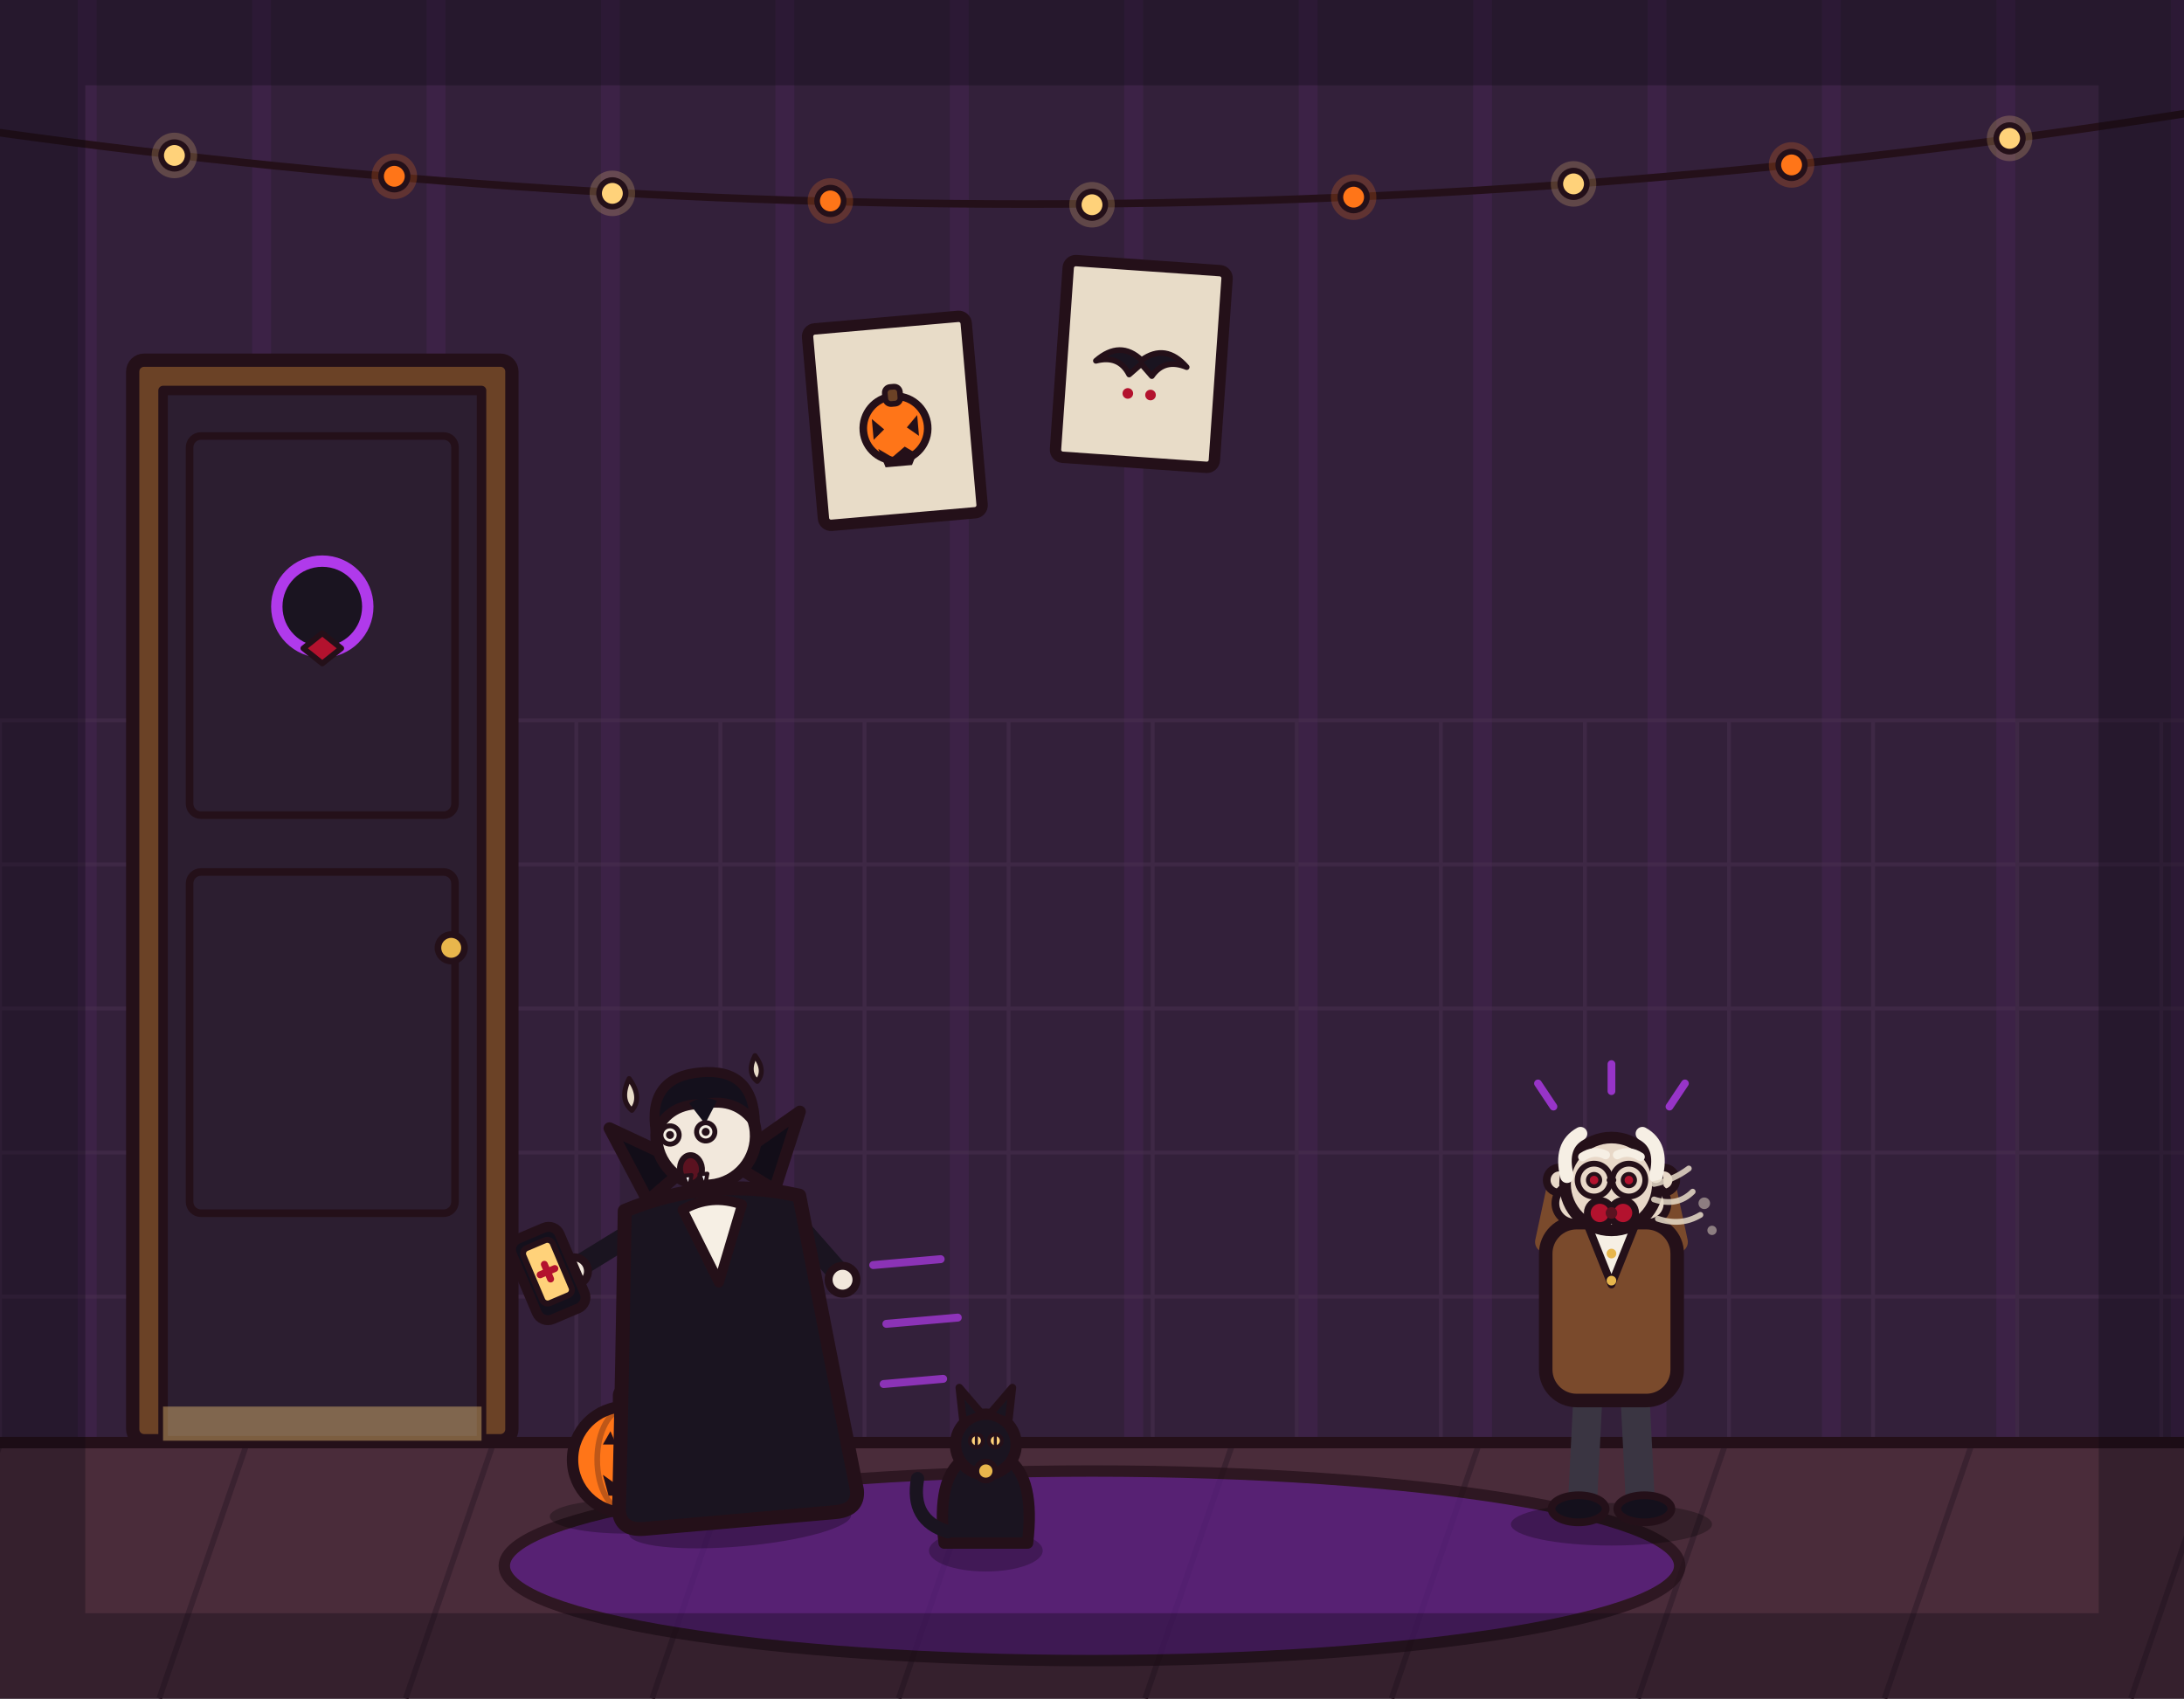
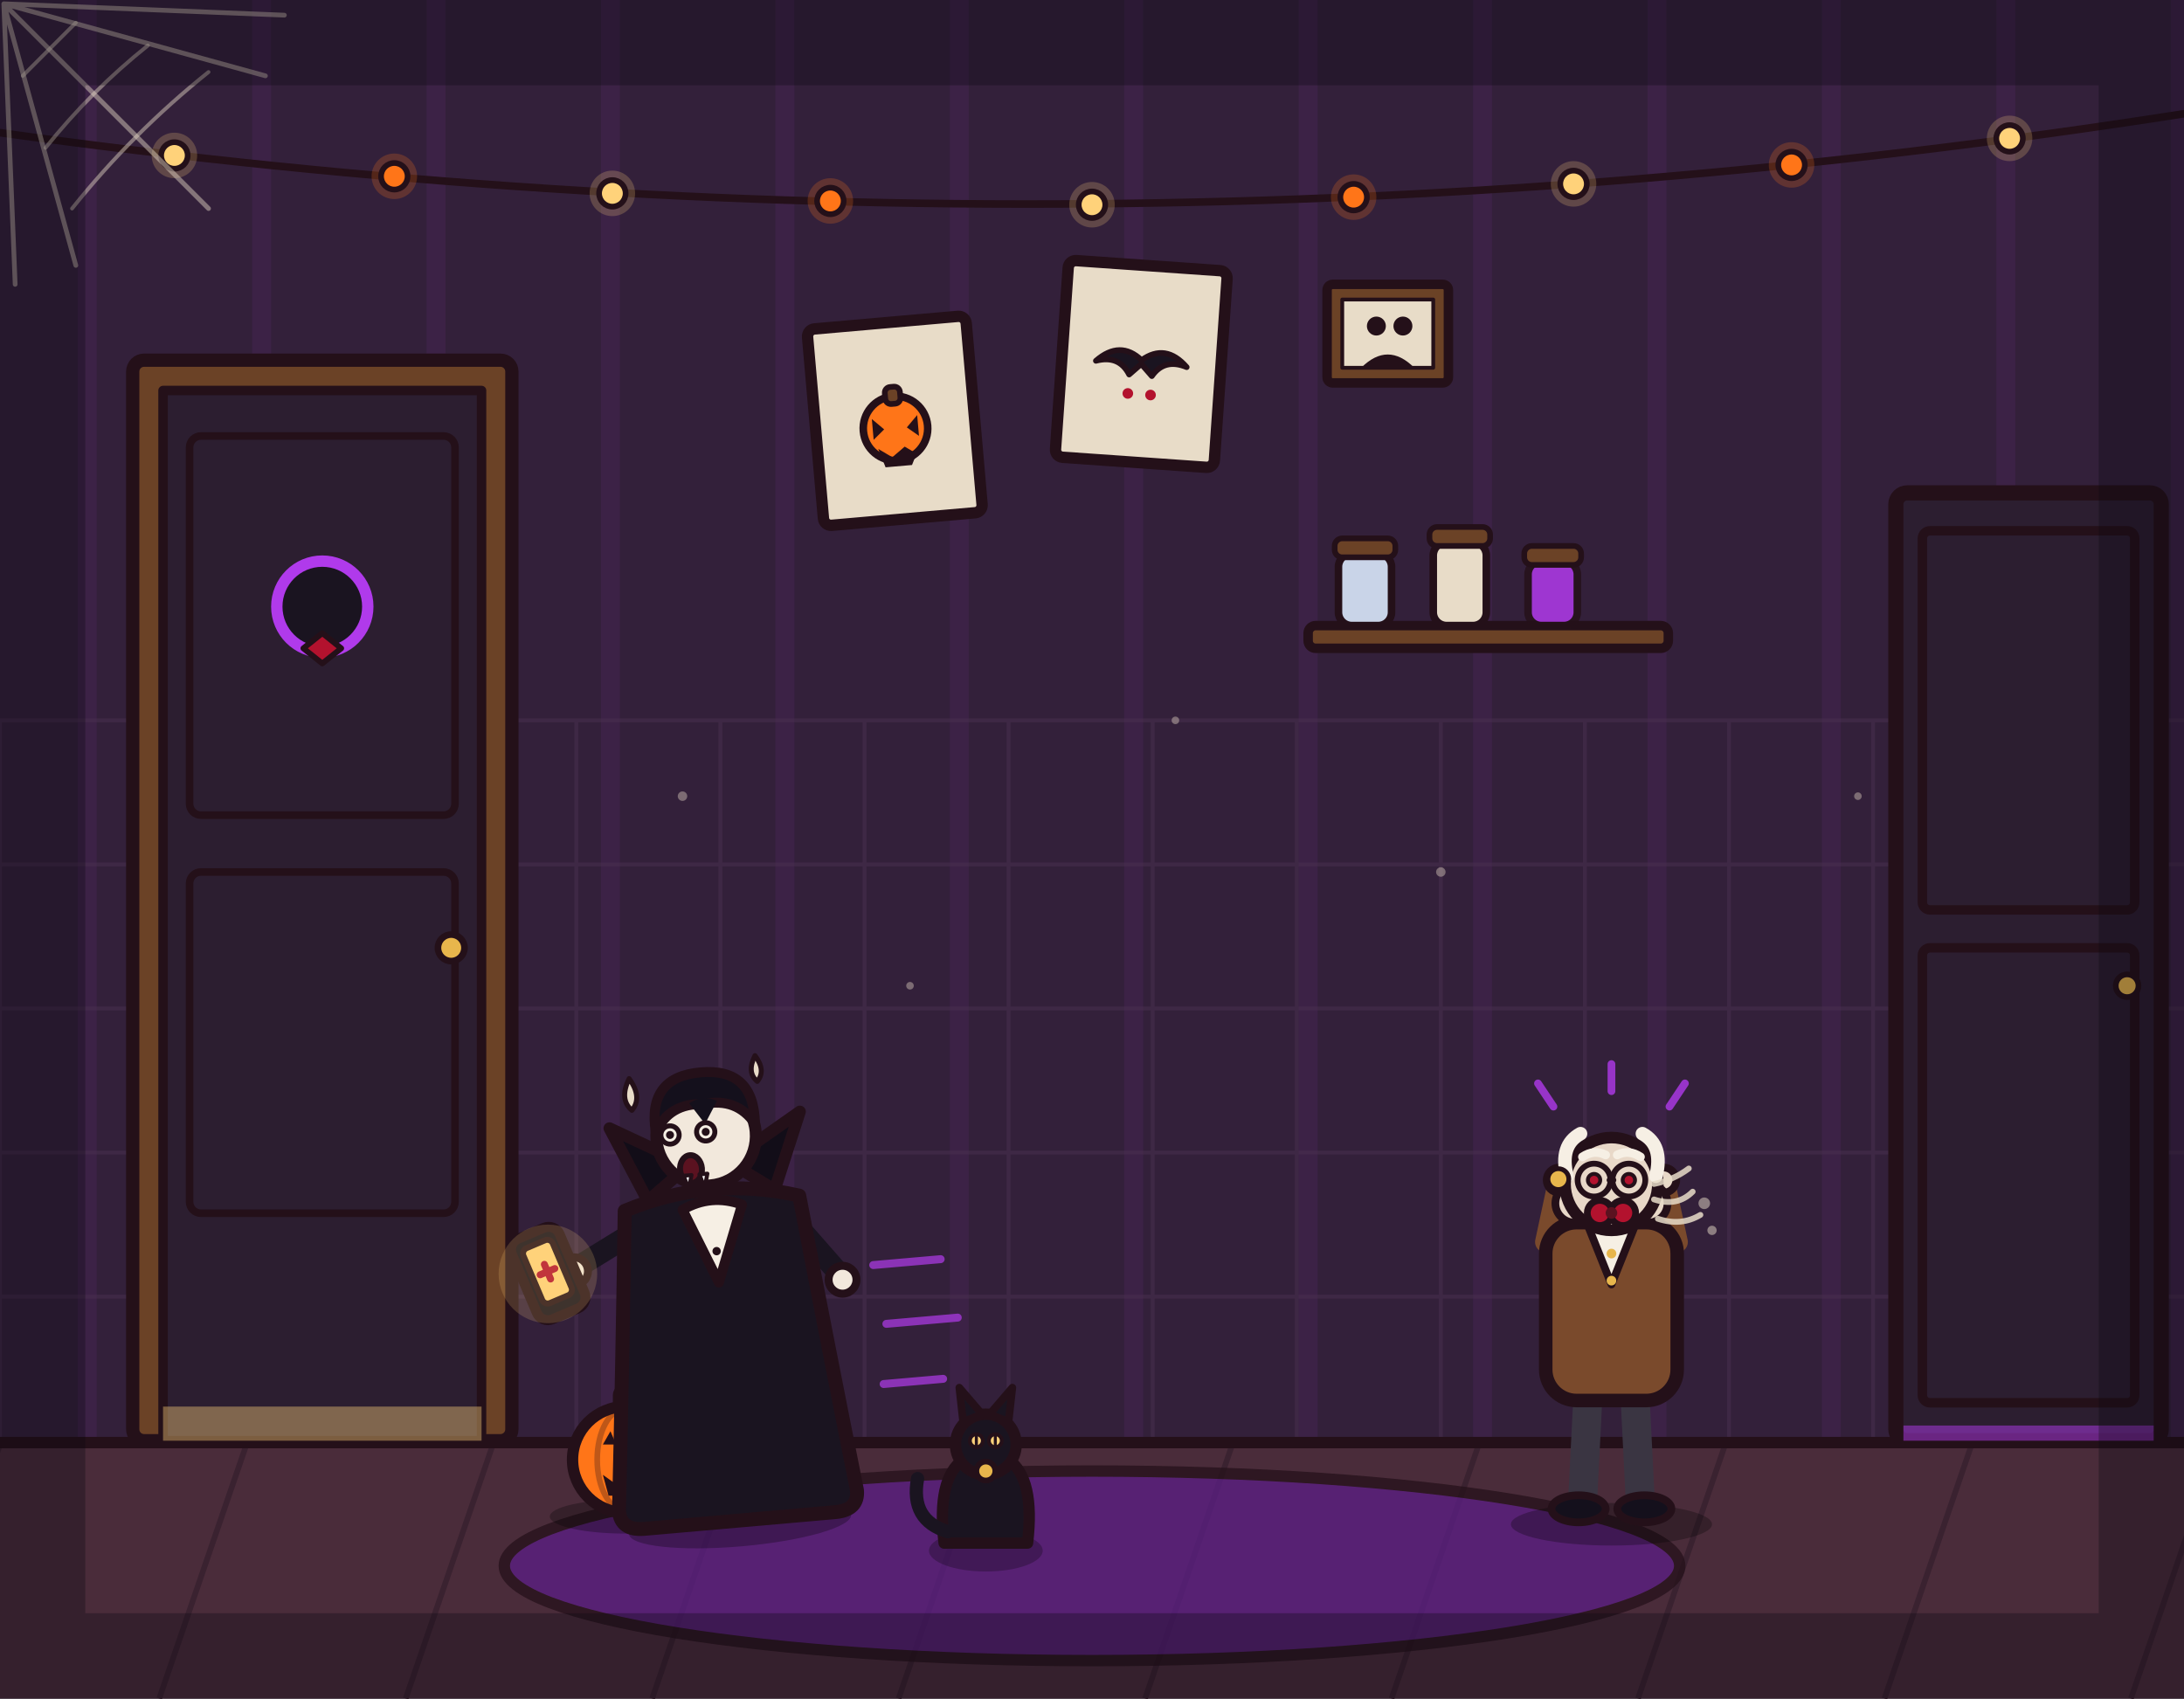
<svg xmlns="http://www.w3.org/2000/svg" viewBox="0 0 1152 896" width="1152" height="896">
  <rect x="0" y="0" width="1152" height="896" fill="#33203a" />
  <path d="M46 0V762M138 0V762M230 0V762M322 0V762M414 0V762M506 0V762M598 0V762M690 0V762M782 0V762M874 0V762M966 0V762M1058 0V762M1150 0V762" stroke="#b03aeb" stroke-width="10" opacity=".07" fill="none" />
  <path d="M0 380V762M76 380V762M152 380V762M228 380V762M304 380V762M380 380V762M456 380V762M532 380V762M608 380V762M684 380V762M760 380V762M836 380V762M912 380V762M988 380V762M1064 380V762M1140 380V762M0 380H1152M0 456H1152M0 532H1152M0 608H1152M0 684H1152M0 760H1152" stroke="#4a3050" stroke-width="2" opacity=".5" fill="none" />
  <rect x="0" y="760" width="1152" height="136" fill="#4a2c3a" />
  <path d="M0 762 L-46 896M130 762 L84 896M260 762 L214 896M390 762 L344 896M520 762 L474 896M650 762 L604 896M780 762 L734 896M910 762 L864 896M1040 762 L994 896M1170 762 L1124 896" stroke="#3a2230" stroke-width="3" fill="none" />
  <line x1="0" y1="761" x2="1152" y2="761" stroke="#241019" stroke-width="6" stroke-linecap="round" />
  <path d="M0 70 Q576 150 1152 60" fill="none" stroke="#241019" stroke-width="4" stroke-linecap="round" />
  <g stroke="#241019" stroke-width="3" stroke-linejoin="round">
    <circle cx="92" cy="82" r="12" fill="#ffd27a" opacity="0.22" stroke="none" />
    <circle cx="92" cy="82" r="7" fill="#ffd27a" />
    <circle cx="208" cy="93" r="12" fill="#ff7518" opacity="0.22" stroke="none" />
    <circle cx="208" cy="93" r="7" fill="#ff7518" />
    <circle cx="323" cy="102" r="12" fill="#ffd27a" opacity="0.22" stroke="none" />
    <circle cx="323" cy="102" r="7" fill="#ffd27a" />
    <circle cx="438" cy="106" r="12" fill="#ff7518" opacity="0.22" stroke="none" />
    <circle cx="438" cy="106" r="7" fill="#ff7518" />
    <circle cx="576" cy="108" r="12" fill="#ffd27a" opacity="0.22" stroke="none" />
    <circle cx="576" cy="108" r="7" fill="#ffd27a" />
    <circle cx="714" cy="104" r="12" fill="#ff7518" opacity="0.22" stroke="none" />
    <circle cx="714" cy="104" r="7" fill="#ff7518" />
    <circle cx="830" cy="97" r="12" fill="#ffd27a" opacity="0.22" stroke="none" />
    <circle cx="830" cy="97" r="7" fill="#ffd27a" />
    <circle cx="945" cy="87" r="12" fill="#ff7518" opacity="0.22" stroke="none" />
    <circle cx="945" cy="87" r="7" fill="#ff7518" />
    <circle cx="1060" cy="73" r="12" fill="#ffd27a" opacity="0.22" stroke="none" />
    <circle cx="1060" cy="73" r="7" fill="#ffd27a" />
  </g>
  <g transform="rotate(-5 472 222)">
    <rect x="430" y="170" width="84" height="104" rx="4" fill="#e8dcc8" stroke="#241019" stroke-width="6" stroke-linejoin="round" />
    <circle cx="472" cy="226" r="17" fill="#ff7518" stroke="#241019" stroke-width="4" stroke-linejoin="round" />
    <rect x="468" y="204" width="8" height="9" rx="3" fill="#6b4226" stroke="#241019" stroke-width="3" stroke-linejoin="round" />
    <path d="M460 220 L466 226 L460 231 Z M484 220 L478 226 L484 231 Z" fill="#241019" />
    <path d="M462 236 L469 241 L476 236 L483 241 L484 236 L479 246 L465 246 Z" fill="#241019" />
  </g>
  <g transform="rotate(4 602 192)">
    <rect x="560" y="140" width="84" height="104" rx="4" fill="#e8dcc8" stroke="#241019" stroke-width="6" stroke-linejoin="round" />
    <path d="M578 192 Q590 180 602 190 Q614 180 626 192 Q614 188 608 198 L602 192 L596 198 Q590 188 578 192 Z" fill="#1a1420" stroke="#241019" stroke-width="3" stroke-linejoin="round" />
    <circle cx="596" cy="208" r="2.8" fill="#b3122e" />
    <circle cx="608" cy="208" r="2.8" fill="#b3122e" />
+   </g>
+   <g>
+     <path d="M2 2 L140 40 M2 2 L40 140 M2 2 L110 110 M2 2 L150 8 M2 2 L8 150" stroke="#e8dcc8" stroke-width="2.5" opacity="0.45" fill="none" stroke-linecap="round" />
+     <path d="M40 12 Q26 26 12 40 M78 24 Q48 48 24 78 M110 38 Q70 70 38 110" stroke="#e8dcc8" stroke-width="2" opacity="0.45" fill="none" stroke-linecap="round" />
+   </g>
+   <g>
+     <rect x="1000" y="260" width="140" height="500" rx="6" fill="#2c1e30" stroke="#241019" stroke-width="8" stroke-linejoin="round" stroke-linecap="round" />
+     <rect x="1014" y="280" width="112" height="200" rx="4" fill="none" stroke="#241019" stroke-width="5" stroke-linejoin="round" stroke-linecap="round" />
+     <rect x="1014" y="500" width="112" height="240" rx="4" fill="none" stroke="#241019" stroke-width="5" stroke-linejoin="round" stroke-linecap="round" />
+     <circle cx="1122" cy="520" r="6" fill="#e8b64c" stroke="#241019" stroke-width="3" stroke-linejoin="round" stroke-linecap="round" />
+     <rect x="1004" y="752" width="132" height="8" fill="#b03aeb" opacity="0.5" stroke="none" />
+   </g>
+   <rect x="690" y="330" width="190" height="12" rx="4" fill="#6b4226" stroke="#241019" stroke-width="5" stroke-linejoin="round" stroke-linecap="round" />
+   <rect x="706" y="292" width="28" height="38" rx="7" fill="#c9d4e8" stroke="#241019" stroke-width="4" stroke-linejoin="round" stroke-linecap="round" />
+   <rect x="704" y="284" width="32" height="10" rx="4" fill="#6b4226" stroke="#241019" stroke-width="3" stroke-linejoin="round" stroke-linecap="round" />
+   <rect x="756" y="286" width="28" height="44" rx="7" fill="#e8dcc8" stroke="#241019" stroke-width="4" stroke-linejoin="round" stroke-linecap="round" />
+   <rect x="754" y="278" width="32" height="10" rx="4" fill="#6b4226" stroke="#241019" stroke-width="3" stroke-linejoin="round" stroke-linecap="round" />
+   <rect x="806" y="296" width="26" height="34" rx="7" fill="#b03aeb" stroke="#241019" stroke-width="4" stroke-linejoin="round" stroke-linecap="round" opacity="0.85" />
+   <rect x="804" y="288" width="30" height="10" rx="4" fill="#6b4226" stroke="#241019" stroke-width="3" stroke-linejoin="round" stroke-linecap="round" />
+   <g>
+     <rect x="700" y="150" width="64" height="52" rx="3" fill="#6b4226" stroke="#241019" stroke-width="5" stroke-linejoin="round" stroke-linecap="round" />
+     <rect x="708" y="158" width="48" height="36" fill="#e8dcc8" stroke="#241019" stroke-width="2" stroke-linejoin="round" />
+     <circle cx="726" cy="172" r="5" fill="#241019" />
+     <circle cx="740" cy="172" r="5" fill="#241019" />
+     <path d="M718 194 Q732 180 746 194 Z" fill="#241019" />
+   </g>
+   <g fill="#e8dcc8" opacity="0.4">
+     <circle cx="360" cy="420" r="2.5" />
+     <circle cx="620" cy="380" r="2" />
+     <circle cx="760" cy="460" r="2.5" />
+     <circle cx="980" cy="420" r="2" />
+     <circle cx="480" cy="520" r="2" />
  </g>
  <rect x="70" y="190" width="200" height="570" fill="#ffd27a" opacity="0.12" stroke="none" />
  <rect x="70" y="190" width="200" height="570" rx="6" fill="#6b4226" stroke="#241019" stroke-width="7" stroke-linejoin="round" />
  <rect x="86" y="206" width="168" height="554" fill="#2c1e30" stroke="#241019" stroke-width="5" stroke-linejoin="round" />
  <rect x="100" y="230" width="140" height="200" rx="6" fill="none" stroke="#241019" stroke-width="4" stroke-linejoin="round" />
  <rect x="100" y="460" width="140" height="180" rx="6" fill="none" stroke="#241019" stroke-width="4" stroke-linejoin="round" />
  <circle cx="170" cy="320" r="24" fill="#1a1420" stroke="#b03aeb" stroke-width="6" />
  <path d="M160 342 L170 334 L180 342 L170 350 Z" fill="#b3122e" stroke="#241019" stroke-width="3" stroke-linejoin="round" />
  <circle cx="238" cy="500" r="7" fill="#e8b64c" stroke="#241019" stroke-width="3.5" stroke-linejoin="round" />
  <rect x="86" y="742" width="168" height="18" fill="#ffd27a" opacity="0.4" stroke="none" />
  <ellipse cx="576" cy="826" rx="310" ry="50" fill="#5b1e86" stroke="#241019" stroke-width="6" stroke-linejoin="round" opacity="0.75" />
  <ellipse cx="330" cy="800" rx="40" ry="9" fill="#000000" opacity="0.28" stroke="none" />
  <circle cx="330" cy="770" r="28" fill="#ff7518" stroke="#241019" stroke-width="6" stroke-linejoin="round" />
  <ellipse cx="330" cy="770" rx="15" ry="27" fill="none" stroke="#241019" stroke-width="3" opacity="0.3" />
  <rect x="325" y="732" width="11" height="13" rx="4" fill="#6b4226" stroke="#241019" stroke-width="3.5" stroke-linejoin="round" />
  <path d="M318 762 L325 762 L322 755 Z" fill="#241019" />
  <path d="M342 762 L335 762 L338 755 Z" fill="#241019" />
  <path d="M318 778 L325 783 L330 778 L335 783 L342 778 L339 789 L321 789 Z" fill="#241019" />
  <g transform="translate(520 814) scale(1 1)">
    <ellipse cx="0" cy="4" rx="30" ry="11" fill="#000000" stroke-width="0" stroke-linejoin="round" stroke-linecap="round" stroke="none" opacity="0.25" />
    <path d="M-22 0 Q-26 -34 -12 -44 Q0 -50 12 -44 Q26 -34 22 0 Z" fill="#1a1420" stroke="#241019" stroke-width="6" stroke-linejoin="round" stroke-linecap="round" />
    <circle cx="0" cy="-52" r="16" fill="#1a1420" stroke="#241019" stroke-width="6" stroke-linejoin="round" stroke-linecap="round" />
    <path d="M-12 -64 L-14 -82 L-2 -68 Z" fill="#1a1420" stroke="#241019" stroke-width="4" stroke-linejoin="round" stroke-linecap="round" />
    <path d="M12 -64 L14 -82 L2 -68 Z" fill="#1a1420" stroke="#241019" stroke-width="4" stroke-linejoin="round" stroke-linecap="round" />
    <path d="M-20 -6 Q-40 -12 -36 -34" fill="none" stroke="#1a1420" stroke-width="7" stroke-linecap="round" stroke-linejoin="round" />
    <circle cx="-5" cy="-54" r="3.4" fill="#ffd27a" stroke="#241019" stroke-width="2" stroke-linejoin="round" stroke-linecap="round" />
    <circle cx="5" cy="-54" r="3.4" fill="#ffd27a" stroke="#241019" stroke-width="2" stroke-linejoin="round" stroke-linecap="round" />
    <line x1="-5" y1="-57" x2="-5" y2="-51" stroke="#241019" stroke-width="1.6" stroke-linecap="round" />
    <line x1="5" y1="-57" x2="5" y2="-51" stroke="#241019" stroke-width="1.6" stroke-linecap="round" />
    <circle cx="0" cy="-38" r="5" fill="#e8b64c" stroke="#241019" stroke-width="3" stroke-linejoin="round" stroke-linecap="round" />
  </g>
  <g transform="translate(390 800) rotate(-5) scale(1.05 1.05)">
    <ellipse cx="0" cy="4" rx="56" ry="11" fill="#000000" stroke-width="0" stroke-linejoin="round" stroke-linecap="round" stroke="none" opacity="0.28" />
    <path d="M-12 -62 L-26 -6" fill="none" stroke="#241a2e" stroke-width="15" stroke-linecap="round" stroke-linejoin="round" />
    <path d="M12 -62 L14 -6" fill="none" stroke="#241a2e" stroke-width="15" stroke-linecap="round" stroke-linejoin="round" />
    <ellipse cx="-28" cy="-4" rx="15" ry="7" fill="#14101c" stroke="#241019" stroke-width="4" stroke-linejoin="round" stroke-linecap="round" />
    <ellipse cx="16" cy="-4" rx="15" ry="7" fill="#14101c" stroke="#241019" stroke-width="4" stroke-linejoin="round" stroke-linecap="round" />
    <line x1="78" y1="-120" x2="112" y2="-120" stroke="#b03aeb" stroke-width="4" stroke-linecap="round" opacity="0.7" />
    <line x1="82" y1="-90" x2="118" y2="-90" stroke="#b03aeb" stroke-width="4" stroke-linecap="round" opacity="0.7" />
    <line x1="78" y1="-60" x2="108" y2="-60" stroke="#b03aeb" stroke-width="4" stroke-linecap="round" opacity="0.7" />
    <path d="M-38 -148 L-70 -132" fill="none" stroke="#1a1420" stroke-width="11" stroke-linecap="round" stroke-linejoin="round" />
    <circle cx="-72" cy="-130" r="7" fill="#f2e8dc" stroke="#241019" stroke-width="4" stroke-linejoin="round" stroke-linecap="round" />
    <g transform="rotate(-18 -85 -130)">
      <rect x="-98" y="-152" width="26" height="44" rx="6" fill="#14101c" stroke="#241019" stroke-width="5" stroke-linejoin="round" />
      <rect x="-93" y="-146" width="16" height="30" rx="3" fill="#ffd27a" stroke="#241019" stroke-width="3" stroke-linejoin="round" />
      <line x1="-89" y1="-131" x2="-81" y2="-131" stroke="#b3122e" stroke-width="3.5" stroke-linecap="round" />
      <line x1="-85" y1="-135" x2="-85" y2="-127" stroke="#b3122e" stroke-width="3.5" stroke-linecap="round" />
    </g>
    <path d="M38 -148 L60 -118" fill="none" stroke="#1a1420" stroke-width="11" stroke-linecap="round" stroke-linejoin="round" />
    <circle cx="62" cy="-114" r="7" fill="#f2e8dc" stroke="#241019" stroke-width="4" stroke-linejoin="round" stroke-linecap="round" />
    <path d="M-44 -158 Q-52 -80 -60 -8 Q-60 2 -48 2 L48 2 Q60 2 60 -8 Q52 -80 44 -158 Q0 -172 -44 -158 Z" fill="#1a1420" stroke="#241019" stroke-width="7" stroke-linejoin="round" stroke-linecap="round" />
    <path d="M-32 -162 L-48 -200 L-10 -178 Z" fill="#120d18" stroke="#241019" stroke-width="6" stroke-linejoin="round" stroke-linecap="round" />
    <path d="M32 -162 L48 -200 L10 -178 Z" fill="#120d18" stroke="#241019" stroke-width="6" stroke-linejoin="round" stroke-linecap="round" />
    <path d="M-15 -156 L0 -118 L15 -156 Q0 -163 -15 -156 Z" fill="#f6efe4" stroke="#241019" stroke-width="5" stroke-linejoin="round" stroke-linecap="round" />
    <circle cx="0" cy="-192" r="25" fill="#f2e8dc" stroke="#241019" stroke-width="6" stroke-linejoin="round" stroke-linecap="round" />
    <path d="M-25 -196 Q-27 -224 0 -224 Q27 -224 25 -196 Q17 -210 0 -208 Q-17 -210 -25 -196 Z" fill="#14101c" stroke="#241019" stroke-width="5" stroke-linejoin="round" stroke-linecap="round" />
    <path d="M-7 -209 L0 -198 L7 -209 Q0 -213 -7 -209 Z" fill="#14101c" stroke-width="0" stroke-linejoin="round" stroke-linecap="round" stroke="none" />
    <circle cx="-18" cy="-194" r="4.6" fill="#f6efe4" stroke="#241019" stroke-width="2.5" stroke-linejoin="round" stroke-linecap="round" />
    <circle cx="-18" cy="-194" r="2" fill="#241019" stroke-width="0" stroke-linejoin="round" stroke-linecap="round" stroke="none" />
    <circle cx="0" cy="-194" r="4.6" fill="#f6efe4" stroke="#241019" stroke-width="2.5" stroke-linejoin="round" stroke-linecap="round" />
    <circle cx="0" cy="-194" r="2" fill="#241019" stroke-width="0" stroke-linejoin="round" stroke-linecap="round" stroke="none" />
    <ellipse cx="-9" cy="-176" rx="5.5" ry="7" fill="#5b1220" stroke="#241019" stroke-width="3" stroke-linejoin="round" stroke-linecap="round" />
    <path d="M-13 -173 L-9 -173 L-11 -166 Z" fill="#ffffff" stroke="#241019" stroke-width="2" stroke-linejoin="round" stroke-linecap="round" />
    <path d="M-5 -173 L-1 -173 L-3 -166 Z" fill="#ffffff" stroke="#241019" stroke-width="2" stroke-linejoin="round" stroke-linecap="round" />
    <path d="M-36 -224 Q-30 -214 -36 -208 Q-42 -214 -36 -224 Z" fill="#e8dcc8" stroke="#241019" stroke-width="2.5" stroke-linejoin="round" />
    <path d="M28 -230 Q33 -222 28 -217 Q23 -222 28 -230 Z" fill="#e8dcc8" stroke="#241019" stroke-width="2.5" stroke-linejoin="round" />
  </g>
  <g transform="translate(850 800) scale(1.02 1.02)">
    <ellipse cx="0" cy="4" rx="52" ry="11" fill="#000000" stroke-width="0" stroke-linejoin="round" stroke-linecap="round" stroke="none" opacity="0.28" />
    <path d="M-12 -66 L-15 -6" fill="none" stroke="#3a3542" stroke-width="15" stroke-linecap="round" stroke-linejoin="round" />
    <path d="M12 -66 L15 -6" fill="none" stroke="#3a3542" stroke-width="15" stroke-linecap="round" stroke-linejoin="round" />
    <ellipse cx="-17" cy="-4" rx="14" ry="7" fill="#14101c" stroke="#241019" stroke-width="4" stroke-linejoin="round" stroke-linecap="round" />
    <ellipse cx="17" cy="-4" rx="14" ry="7" fill="#14101c" stroke="#241019" stroke-width="4" stroke-linejoin="round" stroke-linecap="round" />
    <path d="M-34 -142 L-28 -170" fill="none" stroke="#7a4a2c" stroke-width="11" stroke-linecap="round" stroke-linejoin="round" />
    <circle cx="-27" cy="-174" r="6.5" fill="#e8d8c8" stroke="#241019" stroke-width="4" stroke-linejoin="round" stroke-linecap="round" />
    <path d="M34 -142 L28 -170" fill="none" stroke="#7a4a2c" stroke-width="11" stroke-linecap="round" stroke-linejoin="round" />
    <circle cx="27" cy="-174" r="6.5" fill="#e8d8c8" stroke="#241019" stroke-width="4" stroke-linejoin="round" stroke-linecap="round" />
    <rect x="-34" y="-152" width="68" height="92" rx="16" fill="#7a4a2c" stroke="#241019" stroke-width="7" stroke-linejoin="round" stroke-linecap="round" />
    <path d="M-12 -150 L0 -120 L12 -150 Z" fill="#f6efe4" stroke="#241019" stroke-width="4" stroke-linejoin="round" stroke-linecap="round" />
    <circle cx="0" cy="-136" r="2.5" fill="#e8b64c" stroke-width="0" stroke-linejoin="round" stroke-linecap="round" stroke="none" />
    <circle cx="0" cy="-122" r="2.5" fill="#e8b64c" stroke-width="0" stroke-linejoin="round" stroke-linecap="round" stroke="none" />
    <line x1="-30" y1="-212" x2="-38" y2="-224" stroke="#b03aeb" stroke-width="4" stroke-linecap="round" opacity="0.8" />
    <line x1="0" y1="-220" x2="0" y2="-234" stroke="#b03aeb" stroke-width="4" stroke-linecap="round" opacity="0.8" />
    <line x1="30" y1="-212" x2="38" y2="-224" stroke="#b03aeb" stroke-width="4" stroke-linecap="round" opacity="0.8" />
    <circle cx="-19" cy="-162" r="10" fill="#e8d8c8" stroke="#241019" stroke-width="4" stroke-linejoin="round" stroke-linecap="round" />
    <circle cx="19" cy="-162" r="10" fill="#e8d8c8" stroke="#241019" stroke-width="4" stroke-linejoin="round" stroke-linecap="round" />
    <circle cx="0" cy="-172" r="24" fill="#e8d8c8" stroke="#241019" stroke-width="6" stroke-linejoin="round" stroke-linecap="round" />
    <path d="M-23 -176 Q-27 -192 -16 -198" fill="none" stroke="#f6efe4" stroke-width="7" stroke-linecap="round" stroke-linejoin="round" />
    <path d="M23 -176 Q27 -192 16 -198" fill="none" stroke="#f6efe4" stroke-width="7" stroke-linecap="round" stroke-linejoin="round" />
    <path d="M-15 -186 Q-9 -190 -3 -187" fill="none" stroke="#f6efe4" stroke-width="4.5" stroke-linecap="round" />
    <path d="M3 -187 Q9 -190 15 -186" fill="none" stroke="#f6efe4" stroke-width="4.5" stroke-linecap="round" />
    <circle cx="-9" cy="-174" r="3.2" fill="#b3122e" stroke="#241019" stroke-width="2" stroke-linejoin="round" stroke-linecap="round" />
    <circle cx="9" cy="-174" r="3.2" fill="#b3122e" stroke="#241019" stroke-width="2" stroke-linejoin="round" stroke-linecap="round" />
    <circle cx="-9" cy="-174" r="8.5" fill="none" stroke="#241019" stroke-width="3" stroke-linejoin="round" stroke-linecap="round" />
    <circle cx="9" cy="-174" r="8.5" fill="none" stroke="#241019" stroke-width="3" stroke-linejoin="round" stroke-linecap="round" />
    <line x1="-1" y1="-174" x2="1" y2="-174" stroke="#241019" stroke-width="3" stroke-linecap="round" />
    <circle cx="-6" cy="-157" r="6.5" fill="#b3122e" stroke="#241019" stroke-width="3.5" stroke-linejoin="round" stroke-linecap="round" />
    <circle cx="6" cy="-157" r="6.5" fill="#b3122e" stroke="#241019" stroke-width="3.5" stroke-linejoin="round" stroke-linecap="round" />
    <circle cx="0" cy="-157" r="3" fill="#5b1220" stroke-width="0" stroke-linejoin="round" stroke-linecap="round" stroke="none" />
    <path d="M22 -164 Q34 -160 42 -168" fill="none" stroke="#e8dcc8" stroke-width="3" stroke-linecap="round" opacity="0.85" />
    <path d="M24 -154 Q36 -150 46 -156" fill="none" stroke="#e8dcc8" stroke-width="3" stroke-linecap="round" opacity="0.85" />
    <path d="M22 -172 Q32 -174 40 -180" fill="none" stroke="#e8dcc8" stroke-width="3" stroke-linecap="round" opacity="0.85" />
    <circle cx="48" cy="-162" r="3" fill="#e8dcc8" opacity="0.5" stroke="none" />
    <circle cx="52" cy="-148" r="2.4" fill="#e8dcc8" opacity="0.5" stroke="none" />
  </g>
+   <circle cx="289" cy="672" r="26" fill="#ffd27a" opacity="0.18" stroke="none" />
+   <circle cx="378" cy="660" r="2.2" fill="#241019" />
+   <circle cx="379" cy="672" r="2.2" fill="#241019" />
+   <circle cx="822" cy="622" r="5.5" fill="#e8b64c" stroke="#241019" stroke-width="2.5" stroke-linejoin="round" stroke-linecap="round" />
  <rect x="0" y="0" width="1152" height="896" fill="none" stroke="#0b0710" stroke-width="90" opacity="0.32" />
</svg>
